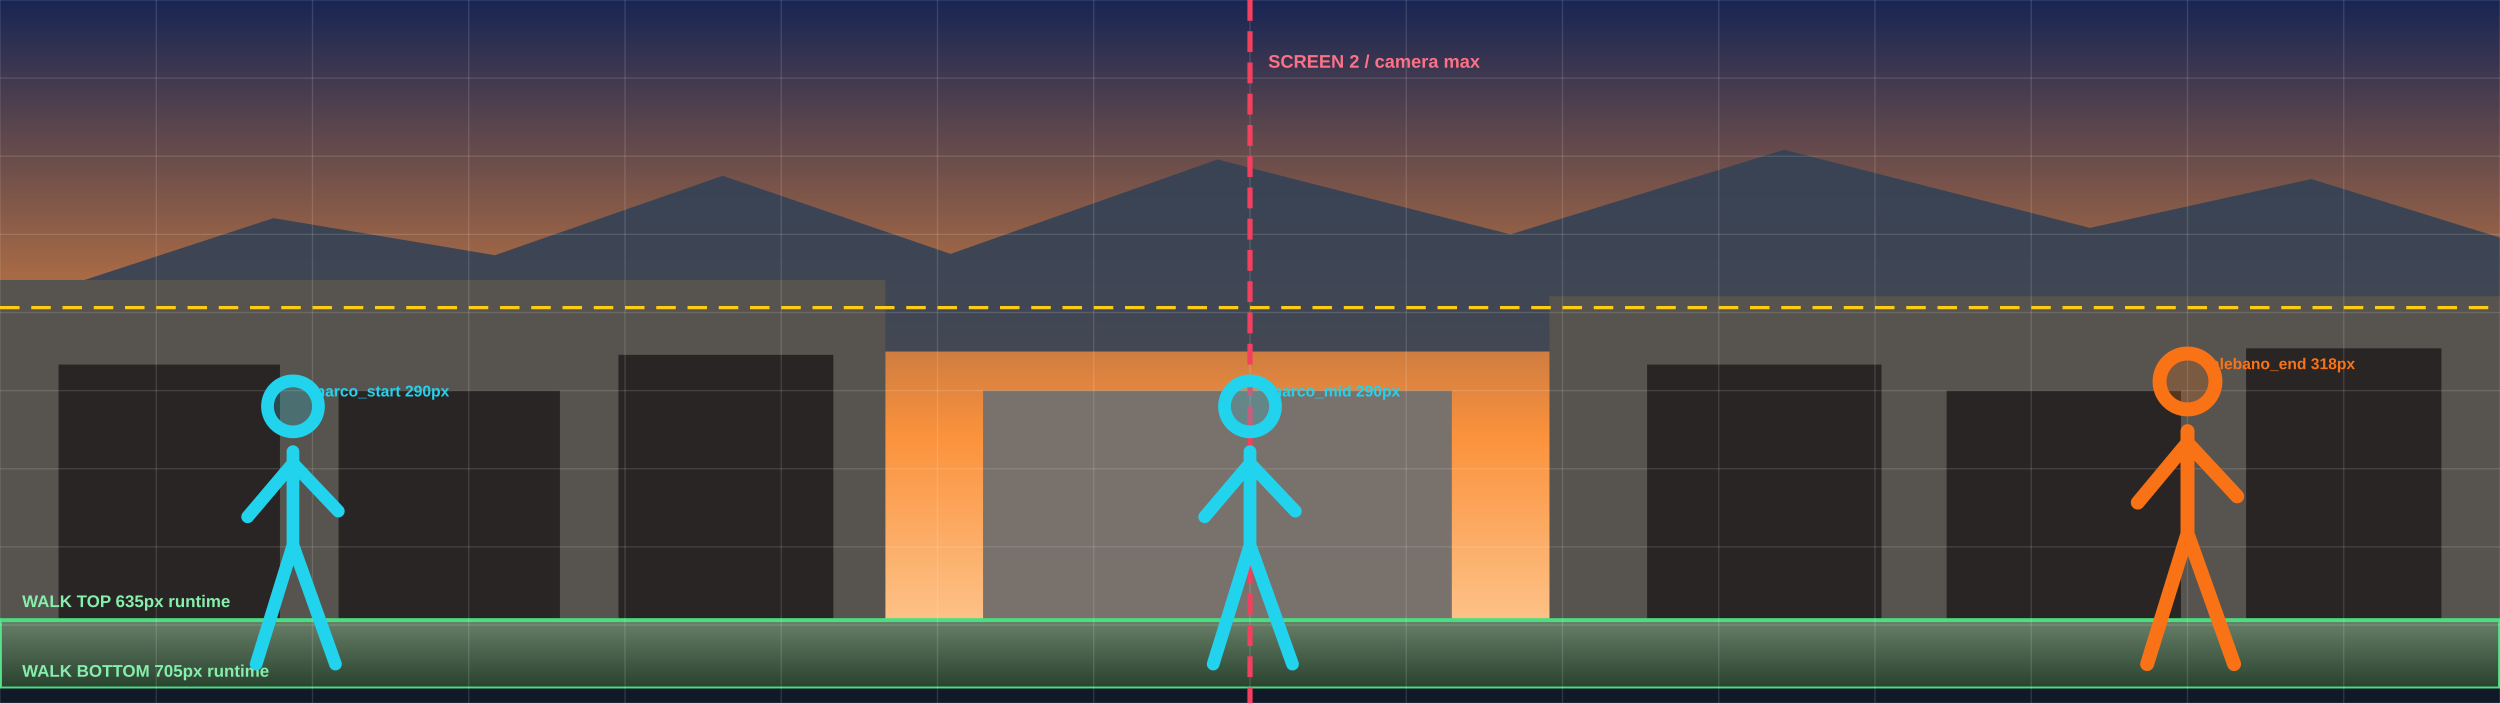
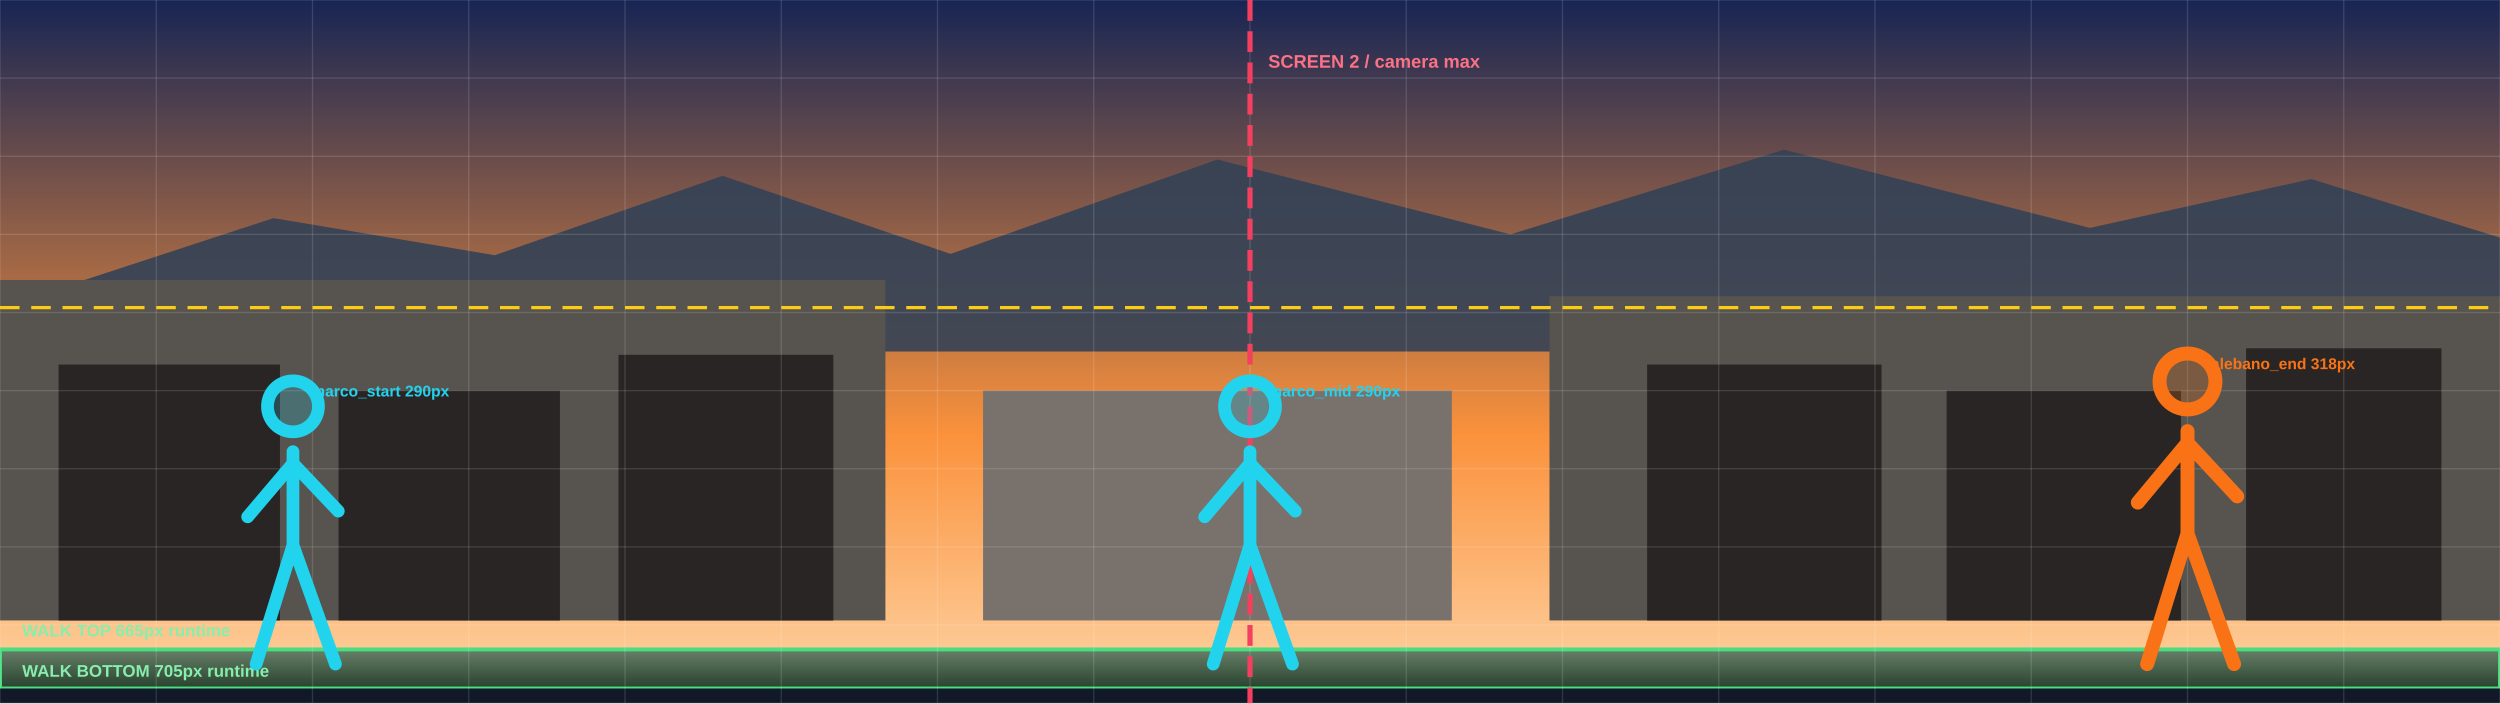
<svg xmlns="http://www.w3.org/2000/svg" width="3840" height="1080" viewBox="0 0 3840 1080" role="img" aria-label="M01 deterministic greybox">
  <defs>
    <linearGradient id="sky" x1="0" y1="0" x2="0" y2="1">
      <stop offset="0" stop-color="#172554" />
      <stop offset="0.62" stop-color="#fb923c" />
      <stop offset="1" stop-color="#fed7aa" />
    </linearGradient>
    <linearGradient id="ground" x1="0" y1="0" x2="0" y2="1">
      <stop offset="0" stop-color="#78716c" />
      <stop offset="1" stop-color="#292524" />
    </linearGradient>
  </defs>
  <rect width="3840" height="1080" fill="url(#sky)" />
  <path d="M0 472.5 L420 335 L760 392 L1110 270 L1460 390 L1870 245 L2320 360 L2740 230 L3210 350 L3550 275 L3840 365 L3840 540 L0 540Z" fill="#334155" opacity="0.9" />
  <g fill="#475569" opacity="0">
    <rect x="0" y="390" width="340" height="190" />
    <rect x="365" y="420" width="300" height="160" />
    <rect x="700" y="370" width="420" height="210" />
    <rect x="1160" y="410" width="330" height="170" />
    <rect x="1530" y="350" width="380" height="230" />
    <rect x="1950" y="400" width="320" height="180" />
    <rect x="2310" y="365" width="410" height="215" />
    <rect x="2760" y="410" width="300" height="170" />
    <rect x="3100" y="345" width="390" height="235" />
    <rect x="3530" y="395" width="310" height="185" />
  </g>
  <g opacity="0">
-     <rect x="0" y="540" width="1140" height="412.5" fill="#57534e" />
+     <rect x="0" y="540" width="1140" height="457.5" fill="#57534e" />
    <rect x="0" y="540" width="1140" height="42" fill="#1c1917" />
    <g fill="#1c1917">
-       <rect x="110" y="600" width="260" height="352.5" />
-       <rect x="440" y="600" width="260" height="352.5" />
-       <rect x="770" y="600" width="260" height="352.5" />
+       <rect x="110" y="600" width="260" height="397.5" />
+       <rect x="440" y="600" width="260" height="397.5" />
+       <rect x="770" y="600" width="260" height="397.5" />
    </g>
    <g fill="#a8a29e">
-       <rect x="80" y="580" width="38" height="372.5" />
-       <rect x="370" y="580" width="38" height="372.5" />
-       <rect x="700" y="580" width="38" height="372.5" />
-       <rect x="1030" y="580" width="42" height="372.5" />
+       <rect x="80" y="580" width="38" height="417.5" />
+       <rect x="370" y="580" width="38" height="417.5" />
+       <rect x="700" y="580" width="38" height="417.5" />
+       <rect x="1030" y="580" width="42" height="417.5" />
    </g>
-     <rect x="2130" y="510" width="1710" height="442.5" fill="#57534e" />
+     <rect x="2130" y="510" width="1710" height="487.5" fill="#57534e" />
    <rect x="2130" y="510" width="1710" height="42" fill="#1c1917" />
    <g fill="#1c1917">
-       <rect x="2240" y="610" width="350" height="342.5" />
-       <rect x="2680" y="610" width="350" height="342.5" />
-       <rect x="3120" y="610" width="350" height="342.5" />
-       <rect x="3560" y="610" width="230" height="342.5" />
+       <rect x="2240" y="610" width="350" height="387.5" />
+       <rect x="2680" y="610" width="350" height="387.5" />
+       <rect x="3120" y="610" width="350" height="387.5" />
+       <rect x="3560" y="610" width="230" height="387.5" />
    </g>
    <g fill="#a8a29e">
-       <rect x="2180" y="570" width="44" height="382.5" />
-       <rect x="2600" y="570" width="44" height="382.5" />
-       <rect x="3040" y="570" width="44" height="382.5" />
-       <rect x="3480" y="570" width="44" height="382.5" />
-       <rect x="3790" y="570" width="44" height="382.5" />
+       <rect x="2180" y="570" width="44" height="427.5" />
+       <rect x="2600" y="570" width="44" height="427.5" />
+       <rect x="3040" y="570" width="44" height="427.5" />
+       <rect x="3480" y="570" width="44" height="427.5" />
+       <rect x="3790" y="570" width="44" height="427.5" />
    </g>
  </g>
  <rect x="0" y="430" width="1360" height="523" fill="#57534e" opacity="1" />
  <rect x="90" y="560" width="340" height="393" fill="#292524" opacity="1" />
  <rect x="520" y="600" width="340" height="353" fill="#292524" opacity="1" />
  <rect x="950" y="545" width="330" height="408" fill="#292524" opacity="1" />
  <rect x="1510" y="600" width="720" height="353" fill="#78716c" opacity="1" />
  <rect x="2380" y="455" width="1460" height="498" fill="#57534e" opacity="1" />
  <rect x="2530" y="560" width="360" height="393" fill="#292524" opacity="1" />
  <rect x="2990" y="600" width="360" height="353" fill="#292524" opacity="1" />
  <rect x="3450" y="535" width="300" height="418" fill="#292524" opacity="1" />
-   <rect x="0" y="952.5" width="3840" height="105" fill="url(#ground)" />
-   <rect x="0" y="952.5" width="3840" height="105" fill="#22c55e" fill-opacity="0.18" stroke="#4ade80" stroke-width="6" />
+   <rect x="0" y="997.5" width="3840" height="60" fill="url(#ground)" />
+   <rect x="0" y="997.5" width="3840" height="60" fill="#22c55e" fill-opacity="0.18" stroke="#4ade80" stroke-width="6" />
  <rect x="0" y="1057.5" width="3840" height="22.5" fill="#111827" />
  <g stroke="#ffffff" stroke-opacity="0.13" stroke-width="2">
    <line x1="0" y1="0" x2="0" y2="1080" />
    <line x1="240" y1="0" x2="240" y2="1080" />
    <line x1="480" y1="0" x2="480" y2="1080" />
    <line x1="720" y1="0" x2="720" y2="1080" />
    <line x1="960" y1="0" x2="960" y2="1080" />
    <line x1="1200" y1="0" x2="1200" y2="1080" />
    <line x1="1440" y1="0" x2="1440" y2="1080" />
    <line x1="1680" y1="0" x2="1680" y2="1080" />
    <line x1="1920" y1="0" x2="1920" y2="1080" />
    <line x1="2160" y1="0" x2="2160" y2="1080" />
    <line x1="2400" y1="0" x2="2400" y2="1080" />
    <line x1="2640" y1="0" x2="2640" y2="1080" />
    <line x1="2880" y1="0" x2="2880" y2="1080" />
    <line x1="3120" y1="0" x2="3120" y2="1080" />
    <line x1="3360" y1="0" x2="3360" y2="1080" />
    <line x1="3600" y1="0" x2="3600" y2="1080" />
    <line x1="3840" y1="0" x2="3840" y2="1080" />
    <line x1="0" y1="0" x2="3840" y2="0" />
    <line x1="0" y1="120" x2="3840" y2="120" />
    <line x1="0" y1="240" x2="3840" y2="240" />
    <line x1="0" y1="360" x2="3840" y2="360" />
    <line x1="0" y1="480" x2="3840" y2="480" />
    <line x1="0" y1="600" x2="3840" y2="600" />
    <line x1="0" y1="720" x2="3840" y2="720" />
    <line x1="0" y1="840" x2="3840" y2="840" />
    <line x1="0" y1="960" x2="3840" y2="960" />
    <line x1="0" y1="1080" x2="3840" y2="1080" />
  </g>
  <line x1="0" y1="472.5" x2="3840" y2="472.5" stroke="#facc15" stroke-width="5" stroke-dasharray="30 18" />
  <line x1="1920" y1="0" x2="1920" y2="1080" stroke="#f43f5e" stroke-width="8" stroke-dasharray="32 16" />
-   <text x="34" y="932.5" fill="#86efac" font-family="Arial,sans-serif" font-size="26" font-weight="700">WALK TOP 635px runtime</text>
+   <text x="34" y="977.5" fill="#86efac" font-family="Arial,sans-serif" font-size="26" font-weight="700">WALK TOP 665px runtime</text>
  <text x="34" y="1039.5" fill="#86efac" font-family="Arial,sans-serif" font-size="26" font-weight="700">WALK BOTTOM 705px runtime</text>
  <text x="1948" y="104" fill="#fb7185" font-family="Arial,sans-serif" font-size="28" font-weight="700">SCREEN 2 / camera max</text>
  <g aria-label="marco_start" fill="none" stroke="#22d3ee" stroke-width="19.575" stroke-linecap="round" stroke-linejoin="round">
    <circle cx="450" cy="624.15" r="39.15" fill="#22d3ee" fill-opacity="0.22" />
    <path d="M 450 693.75 L 450 837.3 M 450 711.75 L 380.4 793.8 M 450 711.75 L 519.6 785.1 M 450 837.3 L 393.45 1020 M 450 837.3 L 515.25 1020" />
  </g>
  <text x="478" y="609" fill="#22d3ee" font-family="Arial,sans-serif" font-size="24" font-weight="700">marco_start 290px</text>
  <g aria-label="marco_mid" fill="none" stroke="#22d3ee" stroke-width="19.575" stroke-linecap="round" stroke-linejoin="round">
    <circle cx="1920" cy="624.15" r="39.15" fill="#22d3ee" fill-opacity="0.22" />
    <path d="M 1920 693.75 L 1920 837.3 M 1920 711.75 L 1850.4 793.8 M 1920 711.75 L 1989.6 785.1 M 1920 837.3 L 1863.45 1020 M 1920 837.3 L 1985.25 1020" />
  </g>
  <text x="1948" y="609" fill="#22d3ee" font-family="Arial,sans-serif" font-size="24" font-weight="700">marco_mid 290px</text>
  <g aria-label="talebano_end" fill="none" stroke="#f97316" stroke-width="21.465" stroke-linecap="round" stroke-linejoin="round">
    <circle cx="3360" cy="585.93" r="42.93" fill="#f97316" fill-opacity="0.22" />
    <path d="M 3360 662.25 L 3360 819.66 M 3360 680.25 L 3283.68 771.96 M 3360 680.25 L 3436.32 762.42 M 3360 819.66 L 3297.99 1020 M 3360 819.66 L 3431.55 1020" />
  </g>
  <text x="3388" y="567" fill="#f97316" font-family="Arial,sans-serif" font-size="24" font-weight="700">talebano_end 318px</text>
</svg>
